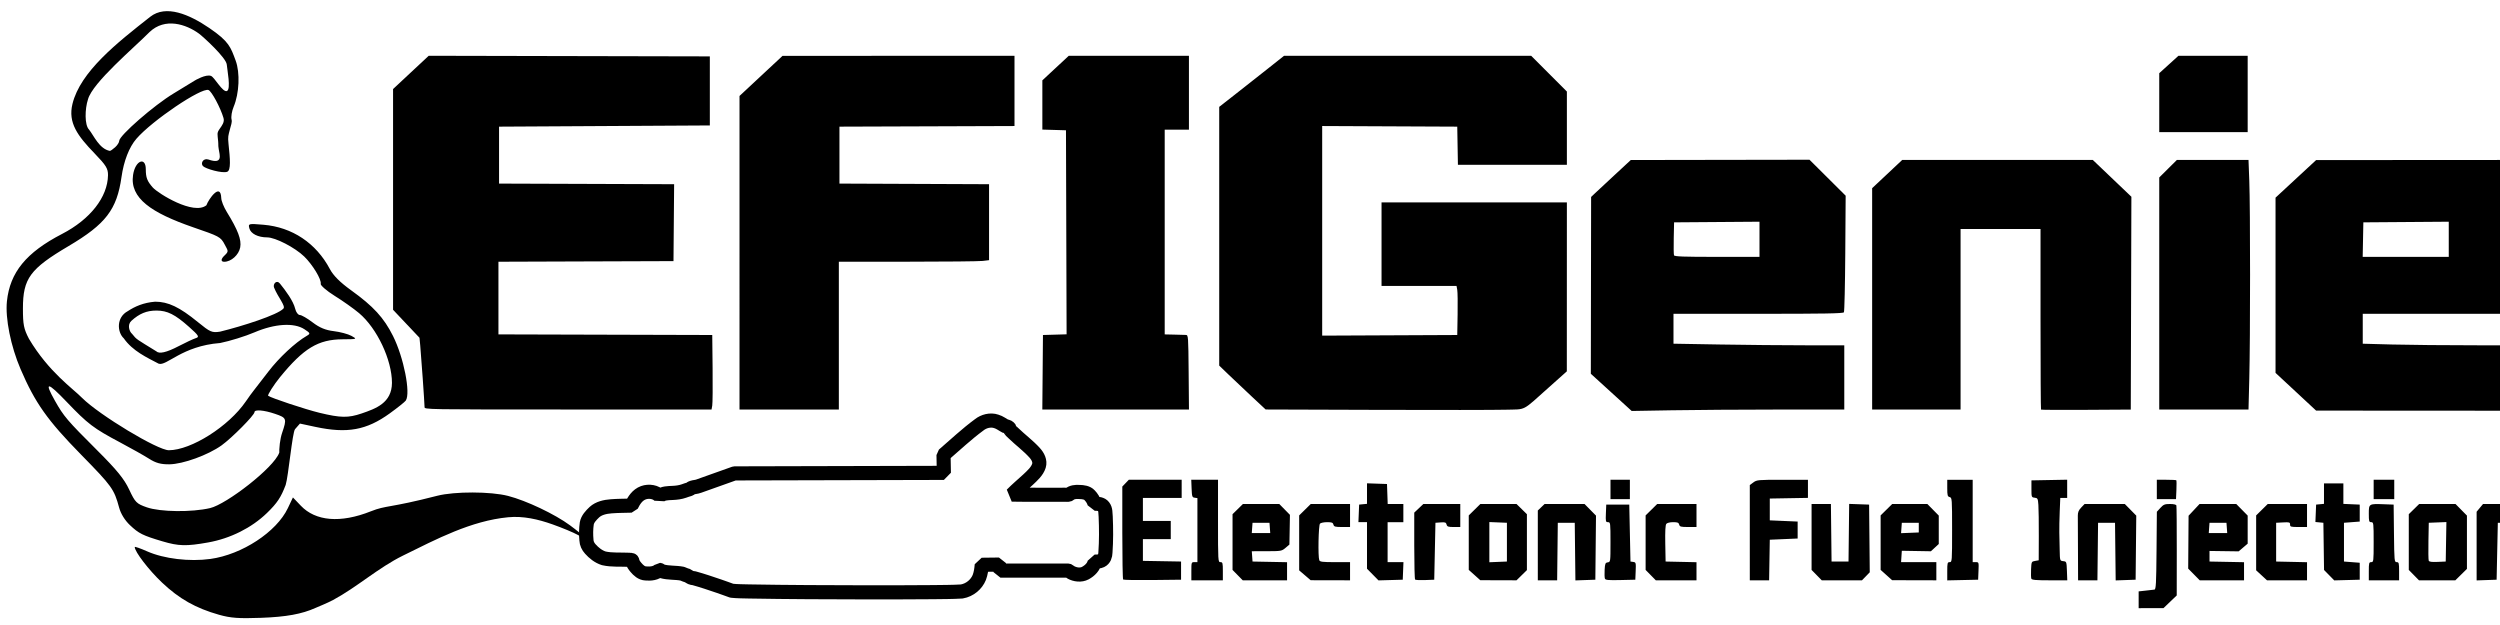
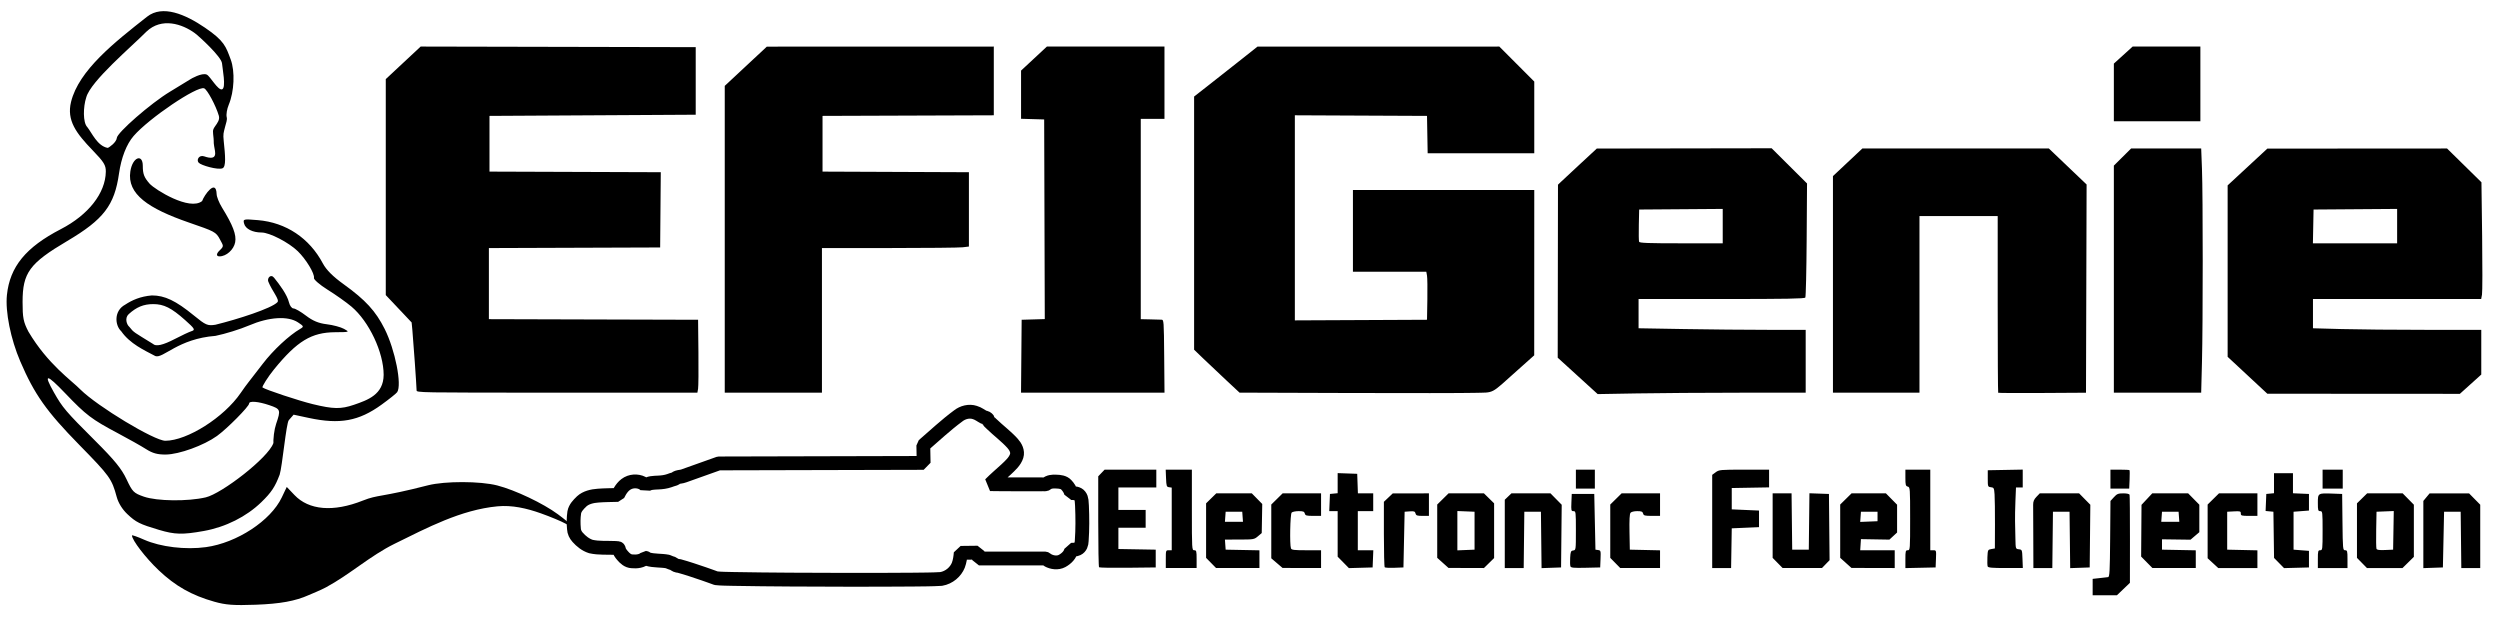
<svg xmlns="http://www.w3.org/2000/svg" version="1.1" id="svg574" width="1320" height="330" viewBox="0 0 1320 330" xml:space="preserve">
  <defs id="defs41" />
  <g id="g580">
-     <g id="g3322" transform="matrix(1.065628,0,0,1.065628,-179.7186,-122.5771)">
+     <g id="g3322" transform="matrix(1.042639,0,0,1.042639,-175.7664,-119.8057)">
      <path style="fill:#000000;stroke-width:1.099" d="m 277.161,419.628 c -11.52,-3.259 -19.721,-7.892 -28.227,-15.945 -6.585,-6.235 -13.525,-15.278 -13.525,-17.623 0,-0.312 2.783,0.663 6.184,2.167 8.291,3.666 20.935,5.18 31.304,3.748 15.671,-2.165 32.784,-13.385 38.374,-25.16 l 2.523,-5.313 3.933,4.122 c 7.234,7.583 19.511,8.794 34.697,2.741 7.728,-3.08 8.824,-1.497 32.918,-7.704 8.614,-2.181 26.417,-2.141 35.045,0.079 9.062,2.332 23.234,9.063 30.708,14.584 7.151,5.283 9.094,7.689 3.813,4.723 -2.039,-1.145 -7.638,-3.478 -12.442,-5.185 -7.26,-2.579 -14.598,-4.248 -21.989,-3.546 -18.407,1.748 -35.532,10.813 -52.12,18.981 -12.279,6.046 -22.614,15.517 -34.66,22.014 -2.813,1.517 -7.532,3.397 -8.74,3.939 -6.778,3.043 -14.504,4.449 -26.919,4.899 -11.114,0.403 -15.096,0.113 -20.876,-1.522 z m -28.018,-36.376 c -9.826,-2.926 -11.705,-3.862 -16.114,-8.033 -2.516,-2.379 -4.521,-5.624 -5.342,-8.64 -2.52,-9.262 -3.467,-10.579 -18.973,-26.398 -16.598,-16.932 -22.692,-25.554 -29.868,-42.261 -4.856,-11.305 -7.647,-25.186 -6.763,-33.637 1.496,-14.312 9.572,-24.171 27.314,-33.345 13.977,-7.227 22.595,-18.236 22.767,-29.081 0.052,-3.285 -0.951,-4.919 -6.615,-10.779 -8.474,-8.768 -13.283,-15.25 -10.992,-24.574 3.93,-15.998 22.046,-30.215 38.524,-43.161 7.794,-6.124 19.321,-1.217 29.304,5.588 9.831,6.701 10.551,9.47 13.027,16.115 2.238,6.007 1.796,16.234 -0.988,22.88 -0.91,2.171 -1.375,5.013 -1.034,6.316 0.351,1.343 -0.323,2.9 -0.792,4.766 -0.824,3.278 -1.113,3.62 -0.724,7.309 0.789,7.488 1.274,13.084 -0.644,13.82 -2.422,0.929 -10.805,-1.489 -12.033,-2.829 -1.278,-1.395 0.136,-4.085 2.736,-3.237 7.376,2.567 5.52,-2.284 5.108,-5.06 -0.385,-2.409 -0.104,-1.696 -0.3,-3.964 -0.321,-3.727 -0.751,-4.034 0.775,-6.212 1.164,-1.661 2.467,-3.325 1.877,-5.339 -1.492,-5.1 -5.869,-13.259 -7.434,-13.86 -3.512,-1.348 -27.941,15.155 -35.703,24.119 -3.609,4.167 -6.274,11.011 -7.411,19.028 -2.283,16.096 -7.798,23.284 -26.224,34.176 -19.11,11.297 -22.595,16.051 -22.609,30.848 -0.008,8.022 0.41,10.145 2.965,15.056 9.829,16.582 21.988,24.811 26.337,29.313 8.627,8.554 37.497,25.966 43.005,25.938 11.094,-0.057 29.66,-11.828 38.107,-24.16 1.449,-2.115 3.246,-4.587 3.994,-5.494 0.748,-0.906 3.989,-5.096 7.204,-9.311 5.245,-6.876 13.354,-14.434 18.996,-17.703 1.925,-1.115 1.849,-1.332 -1.153,-3.296 -5.124,-3.353 -14.663,-2.756 -24.726,1.547 -4.532,1.938 -12.196,4.319 -17.03,5.292 -18.997,1.459 -26.548,11.643 -30.462,10.233 -5.73,-3.024 -12.86,-6.235 -17.276,-12.564 -3.278,-3.047 -3.766,-10.383 1.983,-13.46 3.517,-2.312 7.735,-4.22 13.563,-4.687 6.48,0 12.08,2.672 21.172,10.099 6.105,4.987 6.968,5.36 10.979,4.748 11.181,-2.742 28.501,-8.292 31.405,-11.425 1.24,-1.256 -2.719,-5.639 -4.634,-10.426 -0.678,-1.694 1.219,-4.076 2.929,-1.959 2.777,3.439 6.609,8.559 7.564,12.533 0.399,1.662 1.421,3.022 2.269,3.022 0.849,0 3.704,1.65 6.345,3.666 3.439,2.625 6.415,3.857 10.481,4.338 3.123,0.37 7.057,1.42 8.741,2.333 2.99,1.621 2.884,1.662 -4.422,1.705 -12.056,0.071 -19.272,4.446 -30.971,18.778 -2.987,3.66 -6.3,8.863 -5.856,9.2 1.463,1.109 18.436,6.742 25.428,8.438 10.464,2.539 14.231,2.599 20.885,0.332 6.97,-2.4 14.946,-5.162 15.029,-15.147 0,-11.393 -7.383,-27.048 -16.303,-34.569 -2.621,-2.21 -8.06,-6.061 -12.086,-8.557 -4.026,-2.496 -7.068,-5.224 -6.912,-5.915 0.488,-2.165 -4.064,-9.584 -8.161,-13.563 -4.606,-4.473 -14.326,-9.495 -18.379,-9.495 -4.517,0 -8.124,-1.827 -8.814,-4.465 -0.624,-2.385 -0.477,-2.422 6.972,-1.798 14.237,1.194 26.091,9.097 32.903,21.938 1.728,3.258 5.09,6.618 10.543,10.54 11.045,7.944 16.214,13.581 20.75,22.63 5.308,10.589 8.822,28.335 6.338,32.005 -0.444,0.656 -4.02,3.516 -7.947,6.356 -11.512,8.325 -21.087,10.067 -36.81,6.695 l -7.691,-1.649 -2.429,2.778 c -1.336,1.528 -3.277,23.337 -4.66,27.712 -2.404,5.388 -2.524,-4.255 -3.135,-14.915 -0.192,-3.35 0.4,-8.054 1.372,-10.908 2.429,-7.128 2.287,-7.519 -3.43,-9.467 -5.572,-1.898 -10.242,-2.286 -10.242,-0.851 0,1.481 -11.182,12.77 -16.274,16.43 -6.685,4.805 -19.158,9.335 -25.904,9.408 -4.209,0.046 -6.717,-0.64 -10.011,-2.739 -2.417,-1.54 -8.845,-5.162 -14.283,-8.049 -13.296,-7.057 -16.077,-9.167 -26.64,-20.211 -9.568,-10.004 -11.207,-10.143 -5.759,-0.49 4.376,7.753 6.01,9.671 20.9,24.523 9.794,9.769 13.404,14.198 15.889,19.496 2.985,6.365 3.611,6.994 8.752,8.79 6.633,2.317 22.271,2.5 31.357,0.367 8.071,-1.895 31.547,-19.92 34.225,-27.404 1.382,-5.446 4.434,8.95 3.128,16.113 -2.235,5.868 -4.042,8.747 -9.238,13.768 -7.541,7.279 -17.998,12.573 -29.138,14.56 -10.772,1.922 -14.585,1.828 -22.6,-0.559 z m 8.044,-96.722 c 3.432,-1.789 7.229,-3.563 8.437,-3.942 1.947,-0.611 1.572,-1.247 -3.296,-5.581 -6.944,-6.183 -10.767,-8.1 -16.155,-8.1 -4.905,0 -8.51,1.528 -12.419,5.085 -2.13,1.937 -1.049,5.3 0.331,6.445 2.342,2.965 2.13,2.528 11.945,8.613 1.47,1.47 5.054,0.661 11.157,-2.52 z m -31.478,-98.55 c 1.105,-1 2.009,-2.418 2.009,-3.15 0,-2.621 17.256,-17.665 26.94,-23.486 5.427,-3.262 10.057,-6.089 10.29,-6.282 0.232,-0.193 5.848,-3.47 8.323,-2.386 1.71,0.749 5.735,8.243 7.793,7.459 2.129,-0.811 0.131,-10.714 -0.051,-13.111 -0.257,-3.395 -11.818,-13.906 -13.772,-15.334 -6.384,-4.668 -16.819,-8.111 -24.511,-0.762 -7.497,7.597 -28.222,25.028 -30.475,33.296 -1.573,4.766 -1.746,12.765 0.524,15.035 2.353,2.961 5.083,9.566 10.311,10.539 0.335,0 1.514,-0.818 2.619,-1.818 z m 54.235,53.595 c 2.258,-2.104 1.624,-2.324 0.065,-5.34 -2.036,-3.936 -2.864,-4.167 -15.713,-8.613 -20.561,-7.116 -31.456,-14.388 -29.712,-25.919 1.105,-7.308 6.282,-9.07 6.302,-2.878 0.014,4.23 0.651,5.903 3.476,9.121 2.757,3.019 20.219,13.877 26.56,8.79 1.085,-3.066 7.061,-11.462 7.356,-3.589 0.01,1.36 1.238,4.45 2.729,6.867 5.545,8.991 7.372,13.811 6.664,17.585 -0.701,3.736 -4.48,7.136 -7.931,7.136 -1.625,0 -1.862,-1.234 0.204,-3.16 z" id="path1154" clip-path="url(#clipPath3290)" />
      <path id="path3318" style="fill:none;stroke:#000000;stroke-width:7;stroke-linecap:butt;stroke-linejoin:bevel;stroke-dasharray:none;stroke-opacity:1" d="m 598.208,408.525 c -19.481,-0.046 -38.964,-0.087 -58.442,-0.441 -2.851,-0.092 -5.723,-0.044 -8.555,-0.361 -2.072,-0.713 -4.112,-1.528 -6.203,-2.215 -4.145,-1.401 -8.286,-2.831 -12.529,-3.994 -1.058,-0.051 -2.12,-0.44 -2.751,-1.177 -1.083,-0.207 -2.072,-0.669 -3.058,-1.067 -3.319,-0.642 -6.831,-0.268 -10.079,-1.214 -0.48,-0.074 -0.858,-0.665 -1.169,-0.695 -1.621,1.742 -4.406,2.029 -6.809,1.799 -2.13,-0.1 -3.649,-1.567 -4.833,-2.961 -0.845,-0.979 -1.622,-2.06 -1.823,-3.288 -0.135,-0.632 -1.013,-0.403 -1.533,-0.515 -4.2,-0.207 -8.494,0.198 -12.609,-0.726 -2.727,-0.866 -4.929,-2.682 -6.688,-4.649 -1.121,-1.235 -1.831,-2.739 -1.9,-4.32 -0.253,-2.765 -0.242,-5.563 0.161,-8.316 0.392,-2.206 2.101,-4.002 3.779,-5.596 2.151,-1.964 5.305,-2.678 8.312,-2.893 3.332,-0.266 6.682,-0.245 10.024,-0.35 1.24,-2.531 2.888,-5.255 5.954,-6.379 2.71,-0.977 6.207,-0.444 8.048,1.639 1.628,-1.478 4.176,-1.419 6.351,-1.538 1.937,-0.078 3.895,-0.325 5.703,-0.96 0.732,-0.279 1.757,-0.629 2.637,-0.861 0.553,-0.089 0.768,-0.682 1.351,-0.79 1.066,-0.36 2.255,-0.335 3.311,-0.754 5.906,-2.105 11.806,-4.224 17.719,-6.315 34.58,-0.089 69.159,-0.175 103.739,-0.262 -0.055,-2.963 -0.108,-5.926 -0.163,-8.889 5.848,-5.033 11.428,-10.323 17.718,-14.948 2.21,-1.746 5.494,-2.657 8.364,-1.688 1.788,0.504 3.157,1.668 4.749,2.478 0.798,-0.022 1.514,0.432 1.919,0.996 0.138,1.013 1.173,1.62 1.86,2.368 3.426,3.324 7.378,6.227 10.553,9.746 1.612,1.783 2.821,4.121 2.108,6.419 -0.858,2.759 -3.259,4.85 -5.415,6.896 -2.677,2.454 -5.483,4.806 -8.008,7.383 8.781,0.162 17.566,0.056 26.349,0.087 0.657,-0.067 1.443,0.138 2.014,-0.108 1.303,-1.204 3.298,-1.419 5.097,-1.274 1.827,0.042 3.877,0.287 5.086,1.626 1.155,1.208 2.057,2.637 2.421,4.186 1.588,-0.043 3.469,0.109 4.429,1.377 1.156,1.46 0.921,3.32 1.103,5 0.263,5.953 0.292,11.923 -0.134,17.871 -0.046,1.489 -0.502,3.219 -2.125,3.987 -0.976,0.471 -2.128,0.465 -3.213,0.472 -0.305,2.413 -2.316,4.436 -4.611,5.681 -2.184,1.177 -5.052,0.794 -7.139,-0.359 -0.49,-0.232 -0.861,-0.69 -1.327,-0.892 -11.207,0 -22.413,0 -33.62,0 -0.228,-0.991 -0.456,-1.981 -0.682,-2.972 -2.851,0.034 -5.701,0.067 -8.552,0.101 -0.168,2.113 -0.459,4.251 -1.22,6.27 -1.349,3.359 -4.623,6.269 -8.706,6.956 -4.792,0.299 -9.603,0.256 -14.404,0.331 -10.853,0.098 -21.707,0.101 -32.56,0.096 z" />
      <g aria-label="EFIGenie" transform="scale(0.8877044,1.126501)" id="text13163" style="font-weight:bold;font-size:224.187px;font-family:'DejaVu Serif';-inkscape-font-specification:'DejaVu Serif Bold';stroke:#000000;stroke-width:0;stroke-linejoin:round" />
    </g>
-     <path style="fill:#000000;stroke-width:0.64" d="m 1129.207,316.683 v -4.431 l 3.678,-0.405 c 2.023,-0.223 4.11,-0.463 4.637,-0.534 0.826,-0.111 0.983,-2.975 1.128,-20.615 l 0.169,-20.486 1.874,-2.052 c 1.626,-1.781 2.293,-2.052 5.04,-2.052 1.983,0 3.252,0.299 3.397,0.8 0.127,0.44 0.22,11.305 0.207,24.145 l -0.024,23.346 -3.497,3.344 -3.497,3.344 -6.556,0.014 -6.556,0.014 z M 593.016,305.988 c -0.241,-0.241 -0.438,-11.383 -0.438,-24.761 V 256.904 l 1.719,-1.794 1.719,-1.794 h 13.952 13.952 v 4.797 4.797 h -10.234 -10.234 v 6.076 6.076 h 7.355 7.355 v 4.797 4.797 h -7.355 -7.355 v 5.74 5.74 l 10.074,0.176 10.074,0.176 v 4.797 4.797 l -15.073,0.171 c -8.29,0.094 -15.27,-0.026 -15.51,-0.267 z m 36.02,-4.382 c 0,-4.69 0.036,-4.797 1.599,-4.797 h 1.599 v -16.905 -16.905 l -1.439,-0.204 c -1.321,-0.188 -1.455,-0.586 -1.627,-4.842 l -0.188,-4.637 h 7.064 7.064 v 21.747 c 0,21.32 0.025,21.747 1.279,21.747 1.165,0 1.279,0.426 1.279,4.797 v 4.797 h -8.315 -8.315 z m 24.438,2.055 -2.692,-2.743 v -14.713 -14.713 l 2.743,-2.692 2.742,-2.692 h 9.597 9.597 l 2.812,2.865 2.812,2.865 -0.139,7.849 -0.139,7.849 -2.059,1.742 c -1.995,1.687 -2.305,1.742 -9.931,1.759 l -7.872,0.017 0.197,2.718 0.197,2.718 9.114,0.177 9.114,0.177 v 4.779 4.779 h -11.7 -11.7 z m 17.013,-24.92 -0.197,-2.718 h -4.477 -4.477 l -0.197,2.718 -0.197,2.718 h 4.871 4.871 z m 18.512,25.016 -3.038,-2.603 v -14.509 -14.509 l 3.06,-3.014 3.06,-3.014 h 10.372 10.372 v 6.076 6.076 h -4.217 c -3.679,0 -4.26,-0.163 -4.552,-1.279 -0.274,-1.05 -0.872,-1.279 -3.33,-1.279 -1.648,0 -3.341,0.345 -3.763,0.768 -0.808,0.808 -1.133,17.363 -0.379,19.328 0.325,0.847 1.677,1.012 8.315,1.012 h 7.927 v 4.797 4.797 l -10.394,-0.022 -10.394,-0.022 -3.038,-2.603 z m 35.814,-0.392 -3.034,-3.081 V 287.993 275.702 h -2.267 -2.267 l 0.188,-4.637 0.188,-4.637 2.079,-0.2 2.079,-0.2 v -5.422 -5.422 l 5.277,0.186 5.277,0.186 0.186,5.277 0.186,5.277 h 4.132 4.132 v 4.797 4.797 h -4.157 -4.157 v 10.553 10.553 h 4.185 4.185 l -0.188,4.637 -0.188,4.637 -6.4,0.181 -6.4,0.181 z m 22.361,2.638 c -0.248,-0.248 -0.451,-8.3 -0.451,-17.893 v -17.442 l 2.399,-2.273 2.399,-2.273 9.754,-0.005 9.754,-0.005 v 6.076 6.076 h -3.443 c -2.939,0 -3.494,-0.193 -3.788,-1.318 -0.292,-1.118 -0.766,-1.288 -3.113,-1.119 l -2.768,0.2 -0.32,15.031 -0.32,15.031 -4.826,0.184 c -2.654,0.101 -5.029,-0.018 -5.277,-0.267 z m 31.369,-2.38 -3.038,-2.724 v -14.381 -14.381 l 3.06,-3.014 3.06,-3.014 h 9.548 9.548 l 2.743,2.692 2.743,2.692 v 14.764 14.764 l -2.743,2.692 -2.743,2.692 -9.57,-0.029 -9.57,-0.029 z m 17.109,-17.366 v -10.234 l -4.637,-0.188 -4.637,-0.188 v 10.61 10.61 l 4.637,-0.188 4.637,-0.188 z m 16.31,1.719 v -18.429 l 1.794,-1.719 1.794,-1.719 h 10.543 10.543 l 3.025,3.071 3.025,3.071 -0.171,16.917 -0.171,16.917 -5.265,0.186 -5.265,0.186 -0.172,-15.216 -0.172,-15.216 h -4.477 -4.477 l -0.171,15.191 -0.171,15.191 h -5.105 -5.105 z m 35.432,17.528 c -0.198,-0.517 -0.265,-2.613 -0.147,-4.657 0.189,-3.291 0.378,-3.74 1.652,-3.921 1.426,-0.202 1.439,-0.302 1.439,-10.713 0,-10.158 -0.043,-10.509 -1.307,-10.509 -1.214,0 -1.294,-0.332 -1.119,-4.637 l 0.188,-4.637 h 6.076 6.076 l 0.32,15.031 0.32,15.031 1.466,0.208 c 1.394,0.198 1.457,0.435 1.279,4.797 l -0.187,4.589 -7.848,0.18 c -6.431,0.147 -7.913,0.011 -8.208,-0.761 z m 24.184,-1.842 -2.692,-2.743 v -14.391 -14.391 l 3.06,-3.014 3.06,-3.014 h 10.372 10.372 v 6.076 6.076 h -4.403 c -3.865,0 -4.443,-0.156 -4.737,-1.279 -0.272,-1.039 -0.872,-1.279 -3.194,-1.279 -1.657,0 -3.169,0.373 -3.595,0.886 -0.5,0.603 -0.679,3.927 -0.558,10.394 l 0.177,9.507 8.155,0.179 8.155,0.179 v 4.778 4.778 h -10.74 -10.74 z m 52.314,-22.402 v -25.144 l 1.893,-1.399 c 1.806,-1.335 2.511,-1.399 15.351,-1.399 h 13.458 v 4.781 4.781 l -10.074,0.176 -10.074,0.176 v 5.756 5.756 l 7.355,0.32 7.355,0.32 v 4.477 4.477 l -7.355,0.32 -7.355,0.32 -0.175,10.713 -0.175,10.713 h -5.101 -5.101 z m 35.311,22.402 -2.692,-2.743 v -17.405 -17.405 h 5.105 5.105 l 0.171,15.191 0.171,15.191 h 4.477 4.477 l 0.172,-15.216 0.172,-15.216 5.265,0.186 5.265,0.186 0.17,17.868 0.17,17.868 -2.055,2.12 -2.055,2.12 h -10.615 -10.615 z m 36.804,-0.039 -3.038,-2.724 V 286.517 272.137 l 3.06,-3.014 3.06,-3.014 h 9.276 9.276 l 3.014,3.06 3.014,3.06 v 7.502 7.502 l -2.079,1.92 -2.079,1.92 -7.675,-0.133 -7.675,-0.133 -0.195,3.001 -0.195,3.001 h 9.309 9.309 v 4.797 4.797 l -11.673,-0.029 -11.673,-0.029 -3.038,-2.724 z m 17.109,-25.041 v -2.558 h -4.477 -4.477 l -0.198,2.747 -0.198,2.747 4.675,-0.189 4.675,-0.189 z m 15.031,23.045 c 0,-4.39 0.113,-4.816 1.279,-4.816 1.247,0 1.279,-0.426 1.279,-17.009 0,-16.472 -0.04,-17.02 -1.279,-17.344 -1.123,-0.294 -1.279,-0.872 -1.279,-4.737 v -4.403 h 6.716 6.716 v 21.747 21.747 h 1.627 c 1.611,0 1.625,0.047 1.439,4.637 l -0.188,4.637 -8.155,0.179 -8.155,0.179 z m 44.4,3.911 c -0.183,-0.477 -0.246,-2.706 -0.14,-4.953 0.188,-3.985 0.24,-4.094 2.112,-4.417 l 1.919,-0.331 0.048,-12.785 c 0.026,-7.032 -0.071,-14.423 -0.217,-16.426 -0.246,-3.388 -0.383,-3.654 -1.967,-3.838 -1.662,-0.192 -1.702,-0.302 -1.702,-4.674 v -4.477 l 9.434,-0.177 9.434,-0.177 v 4.814 4.814 h -1.821 -1.821 l -0.294,7.196 c -0.162,3.958 -0.256,8.922 -0.21,11.033 0.046,2.111 0.135,6.337 0.197,9.392 0.112,5.552 0.113,5.554 1.871,5.756 1.731,0.199 1.762,0.28 1.946,5.159 l 0.187,4.957 h -9.321 c -7.253,0 -9.395,-0.192 -9.654,-0.867 z m 24.621,-14.963 c -0.032,-8.707 -0.066,-16.929 -0.078,-18.272 -0.016,-1.823 0.434,-2.917 1.776,-4.317 l 1.797,-1.876 h 10.618 10.618 l 3.025,3.071 3.025,3.071 -0.171,16.917 -0.171,16.917 -5.265,0.186 -5.265,0.186 -0.172,-15.216 -0.172,-15.216 h -4.477 -4.477 l -0.172,15.191 -0.171,15.191 h -5.105 -5.105 l -0.057,-15.83 z m 61.244,12.739 -3.045,-3.092 0.1,-13.959 0.1,-13.959 2.897,-3.097 2.897,-3.097 h 9.691 9.691 l 3.014,3.06 3.014,3.06 v 7.412 7.412 l -2.378,2.031 -2.378,2.031 -7.696,-0.106 -7.696,-0.106 v 2.793 2.793 l 9.114,0.177 9.114,0.177 v 4.779 4.779 h -11.697 -11.697 z m 17.361,-24.571 -0.197,-2.718 h -4.477 -4.477 l -0.197,2.718 -0.197,2.718 h 4.871 4.871 z m 18.338,25.023 -2.864,-2.64 v -14.494 -14.494 l 3.06,-3.014 3.06,-3.014 h 10.372 10.372 v 6.076 6.076 h -4.477 c -4.087,0 -4.477,-0.114 -4.477,-1.311 0,-1.192 -0.334,-1.294 -3.678,-1.119 l -3.678,0.192 v 10.234 10.234 l 8.155,0.179 8.155,0.179 v 4.778 4.778 h -10.568 -10.568 z m 35.68,-0.068 -2.697,-2.748 -0.174,-12.463 -0.174,-12.463 -2.106,-0.202 -2.106,-0.202 0.187,-4.595 0.187,-4.595 2.079,-0.2 2.079,-0.2 v -5.396 -5.396 h 5.117 5.117 v 5.407 5.407 l 4.317,0.189 4.317,0.189 v 4.477 4.477 l -4.157,0.32 -4.157,0.32 v 10.234 10.234 l 4.157,0.32 4.157,0.32 v 4.477 4.477 l -6.723,0.18 -6.723,0.18 z m 20.94,-2.089 c 0,-4.371 0.114,-4.797 1.279,-4.797 1.228,0 1.279,-0.426 1.279,-10.553 0,-10.127 -0.052,-10.553 -1.279,-10.553 -1.157,0 -1.279,-0.426 -1.279,-4.465 0,-5.286 0.015,-5.295 7.997,-4.999 l 5.114,0.19 0.172,15.191 c 0.165,14.66 0.216,15.191 1.439,15.191 1.151,0 1.268,0.441 1.268,4.797 v 4.797 h -7.995 -7.995 z m 23.799,2.054 -2.692,-2.743 v -14.713 -14.713 l 2.743,-2.692 2.743,-2.692 h 9.594 9.594 l 3.014,3.06 3.014,3.06 v 14.073 14.073 l -3.06,3.014 -3.06,3.014 h -9.599 -9.599 z m 16.992,-17.593 0.176,-10.422 -4.653,0.188 -4.653,0.188 -0.178,9.566 c -0.098,5.261 -0.029,9.952 0.151,10.423 0.24,0.627 1.491,0.806 4.655,0.668 l 4.326,-0.189 z m 16.134,2.256 v -18.131 l 1.692,-2.042 1.692,-2.042 h 10.645 10.645 l 3.014,3.06 3.014,3.06 v 17.087 17.087 h -5.105 -5.105 l -0.171,-15.191 -0.172,-15.191 h -4.477 -4.477 l -0.32,15.031 -0.32,15.031 -5.277,0.186 -5.277,0.186 z M 850.339,258.433 v -5.117 h 5.117 5.117 v 5.117 5.117 h -5.117 -5.117 z m 288.462,0 v -5.117 h 5.01 c 2.756,0 5.13,0.119 5.277,0.264 0.147,0.145 0.172,2.448 0.057,5.117 l -0.21,4.853 h -5.066 -5.066 v -5.117 z m 114.489,0 v -5.117 h 5.437 5.437 v 5.117 5.117 h -5.437 -5.437 z m -526.446,-42.028 -58.575,-0.193 -7.304,-6.811 c -4.017,-3.746 -9.535,-8.961 -12.261,-11.588 l -4.957,-4.777 V 124.73 56.424 l 8.155,-6.378 c 4.485,-3.508 12.184,-9.572 17.109,-13.476 l 8.954,-7.099 65.248,-0.008 65.248,-0.008 9.426,9.442 9.426,9.442 V 67.678 87.019 h -28.766 -28.766 l -0.176,-10.074 -0.176,-10.074 -35.658,-0.165 -35.658,-0.165 v 55.337 55.337 l 35.658,-0.165 35.658,-0.165 0.188,-10.873 c 0.104,-5.98 0.018,-11.809 -0.189,-12.952 l -0.377,-2.079 h -19.799 -19.799 v -22.066 -22.066 h 48.93 48.93 l -0.015,44.612 -0.015,44.612 -9.318,8.315 c -14.694,13.112 -11.842,11.628 -22.953,11.942 -5.277,0.149 -35.953,0.184 -68.169,0.077 z m 123.902,-9.232 -10.786,-9.822 0.074,-46.68 0.073,-46.68 1.758,-1.675 c 0.967,-0.921 5.68,-5.308 10.473,-9.749 l 8.716,-8.074 47.18,-0.078 47.18,-0.078 9.547,9.496 9.547,9.496 -0.203,30.381 c -0.112,16.71 -0.436,30.741 -0.721,31.181 -0.406,0.627 -10.167,0.799 -45.252,0.799 H 883.599 v 7.891 7.891 l 24.465,0.423 c 13.456,0.233 33.747,0.423 45.092,0.424 l 20.627,9.1e-4 v 16.95 16.95 l -35.018,0.02 c -19.26,0.011 -44.517,0.186 -56.125,0.388 l -21.107,0.368 -10.786,-9.822 z m 78.264,-80.827 v -9.282 l -22.546,0.168 -22.546,0.168 -0.18,8.281 c -0.099,4.555 -0.036,8.656 0.14,9.114 0.254,0.663 4.906,0.833 22.726,0.833 h 22.406 z m 148.655,89.926 c -0.146,-0.147 -0.267,-21.661 -0.267,-47.811 V 120.918 h -21.107 -21.107 v 47.651 47.651 h -23.346 -23.346 V 157.79 99.361 l 7.934,-7.45 7.934,-7.45 h 50.325 50.325 l 10.182,9.71 10.182,9.71 -0.163,56.186 -0.163,56.186 -23.559,0.144 c -12.957,0.079 -23.679,0.024 -23.825,-0.123 z m 134.53,-9.435 -10.713,-9.959 V 150.622 104.365 l 10.713,-9.921 10.713,-9.921 48.491,-0.031 48.49,-0.031 9.282,9.114 9.282,9.114 0.37,29.117 c 0.204,16.014 0.169,30.19 -0.077,31.501 l -0.447,2.384 h -45.383 -45.383 v 7.893 7.893 l 15.454,0.422 c 8.5,0.232 28.935,0.422 45.412,0.422 h 29.958 v 12.067 12.067 l -5.777,5.203 -5.777,5.203 -51.948,-0.031 -51.948,-0.031 -10.713,-9.959 z m 80.75,-80.491 v -9.282 l -22.546,0.168 -22.546,0.168 -0.177,9.114 -0.177,9.114 h 22.724 22.724 z M 224.166,214.928 c 0,-1.837 -1.812,-27.648 -2.283,-32.522 l -0.393,-4.072 -6.977,-7.384 -6.977,-7.384 V 105.287 47.009 l 9.415,-8.78 9.415,-8.78 74.213,0.163 74.213,0.163 v 18.229 18.229 l -55.646,0.32 -55.646,0.32 v 15.031 15.031 l 46.22,0.164 46.22,0.164 -0.169,20.303 -0.169,20.303 -46.212,0.164 -46.212,0.164 v 19.18 19.18 l 56.445,0.163 56.445,0.163 0.186,17.589 c 0.102,9.674 0.017,18.525 -0.189,19.668 l -0.374,2.079 h -75.764 c -75.58,0 -75.764,-0.003 -75.764,-1.292 z M 390.463,133.444 V 50.669 l 11.353,-10.587 11.353,-10.587 61.242,-0.02 61.242,-0.02 v 18.544 18.544 l -46.212,0.164 -46.212,0.164 v 15.031 15.031 l 39.496,0.165 39.496,0.165 v 20.054 20.054 l -3.358,0.403 c -1.847,0.222 -19.692,0.406 -39.656,0.409 l -36.298,0.005 v 39.016 39.016 h -26.224 -26.224 z m 160.052,63.107 0.169,-19.668 6.24,-0.183 6.24,-0.183 -0.164,-53.864 -0.164,-53.864 -6.236,-0.183 -6.236,-0.183 V 55.423 42.422 l 6.972,-6.484 6.972,-6.484 h 31.724 31.724 v 19.508 19.508 h -6.396 -6.396 v 54.047 54.047 l 4.957,0.109 c 2.726,0.06 5.533,0.137 6.236,0.172 1.246,0.061 1.284,0.569 1.448,19.718 l 0.169,19.656 H 589.061 550.346 Z M 1140.081,154.961 V 93.703 l 4.652,-4.621 4.652,-4.621 h 18.913 18.913 l 0.418,11.033 c 0.544,14.33 0.544,83.188 10e-5,104.312 l -0.422,16.414 h -23.563 -23.563 z m 0,-100.76 V 38.653 l 5.069,-4.599 5.069,-4.599 h 18.277 18.277 v 20.148 20.148 h -23.346 -23.346 z" id="path361" />
+     <path style="fill:#000000;stroke-width:0.626" d="m 1104.922,309.978 v -4.336 l 3.598,-0.396 c 1.979,-0.218 4.021,-0.453 4.537,-0.523 0.808,-0.109 0.962,-2.911 1.104,-20.17 l 0.165,-20.044 1.833,-2.008 c 1.591,-1.742 2.243,-2.008 4.931,-2.008 1.94,0 3.182,0.292 3.323,0.782 0.124,0.43 0.216,11.061 0.203,23.624 l -0.024,22.842 -3.421,3.272 -3.421,3.272 -6.415,0.013 -6.415,0.013 z M 580.298,299.514 c -0.236,-0.236 -0.428,-11.138 -0.428,-24.227 v -23.799 l 1.682,-1.755 1.682,-1.755 h 13.651 13.651 v 4.694 4.694 h -10.013 -10.013 v 5.945 5.945 h 7.197 7.197 v 4.694 4.694 h -7.197 -7.197 v 5.616 5.616 l 9.856,0.172 9.856,0.172 v 4.694 4.694 l -14.748,0.167 c -8.111,0.092 -14.94,-0.025 -15.176,-0.261 z m 35.243,-4.287 c 0,-4.589 0.035,-4.694 1.565,-4.694 h 1.565 v -16.54 -16.54 l -1.408,-0.2 c -1.292,-0.184 -1.423,-0.574 -1.592,-4.737 l -0.184,-4.537 h 6.911 6.911 v 21.277 c 0,20.86 0.024,21.277 1.252,21.277 1.14,0 1.252,0.417 1.252,4.694 v 4.694 h -8.136 -8.136 z m 23.911,2.01 -2.634,-2.683 v -14.396 -14.396 l 2.683,-2.634 2.683,-2.634 h 9.39 9.39 l 2.751,2.803 2.751,2.803 -0.136,7.679 -0.136,7.679 -2.015,1.704 c -1.952,1.651 -2.255,1.705 -9.717,1.721 l -7.702,0.017 0.192,2.66 0.192,2.66 8.918,0.174 8.918,0.174 v 4.676 4.676 h -11.447 -11.447 z m 16.646,-24.383 -0.192,-2.66 h -4.381 -4.381 l -0.192,2.66 -0.192,2.66 h 4.766 4.766 z m 18.112,24.476 -2.973,-2.546 V 280.588 266.393 l 2.994,-2.949 2.994,-2.949 h 10.148 10.148 v 5.945 5.945 h -4.126 c -3.6,0 -4.168,-0.16 -4.454,-1.252 -0.268,-1.027 -0.854,-1.252 -3.258,-1.252 -1.612,0 -3.269,0.338 -3.682,0.751 -0.791,0.791 -1.109,16.989 -0.371,18.911 0.318,0.829 1.641,0.99 8.136,0.99 h 7.756 v 4.694 4.694 l -10.169,-0.022 -10.169,-0.022 -2.973,-2.546 z m 35.042,-0.384 -2.969,-3.014 v -12.025 -12.025 h -2.218 -2.218 l 0.184,-4.537 0.184,-4.537 2.034,-0.196 2.034,-0.196 v -5.305 -5.305 l 5.163,0.182 5.163,0.182 0.182,5.163 0.182,5.163 h 4.042 4.042 v 4.694 4.694 h -4.068 -4.068 v 10.326 10.326 h 4.095 4.095 l -0.184,4.537 -0.184,4.537 -6.262,0.177 -6.262,0.177 z m 21.879,2.581 c -0.243,-0.243 -0.441,-8.121 -0.441,-17.507 v -17.066 l 2.347,-2.224 2.347,-2.224 9.544,-0.005 9.544,-0.005 v 5.945 5.945 h -3.369 c -2.876,0 -3.418,-0.189 -3.706,-1.29 -0.286,-1.094 -0.749,-1.26 -3.046,-1.095 l -2.708,0.195 -0.313,14.706 -0.313,14.706 -4.722,0.18 c -2.597,0.099 -4.92,-0.018 -5.163,-0.261 z m 30.693,-2.328 -2.973,-2.666 v -14.07 -14.07 l 2.994,-2.949 2.994,-2.949 h 9.342 9.342 l 2.683,2.634 2.683,2.634 v 14.446 14.446 l -2.683,2.634 -2.683,2.634 -9.363,-0.028 -9.363,-0.028 z m 16.74,-16.991 v -10.013 l -4.537,-0.184 -4.537,-0.184 v 10.381 10.381 l 4.537,-0.184 4.537,-0.184 z m 15.958,1.682 v -18.031 l 1.755,-1.682 1.755,-1.682 h 10.315 10.315 l 2.96,3.005 2.96,3.005 -0.167,16.552 -0.167,16.552 -5.152,0.182 -5.152,0.182 -0.168,-14.888 -0.168,-14.888 h -4.381 -4.381 l -0.168,14.863 -0.168,14.863 h -4.995 -4.995 z m 34.668,17.15 c -0.194,-0.506 -0.259,-2.556 -0.144,-4.556 0.185,-3.22 0.37,-3.659 1.617,-3.836 1.395,-0.198 1.408,-0.296 1.408,-10.482 0,-9.939 -0.043,-10.282 -1.279,-10.282 -1.187,0 -1.266,-0.325 -1.095,-4.537 l 0.184,-4.537 h 5.945 5.945 l 0.313,14.706 0.313,14.706 1.435,0.203 c 1.363,0.193 1.425,0.426 1.252,4.694 l -0.183,4.49 -7.678,0.176 c -6.293,0.144 -7.742,0.01 -8.031,-0.744 z m 23.663,-1.802 -2.634,-2.683 v -14.081 -14.081 l 2.994,-2.949 2.994,-2.949 h 10.148 10.148 v 5.945 5.945 h -4.308 c -3.781,0 -4.348,-0.153 -4.635,-1.252 -0.266,-1.016 -0.854,-1.252 -3.125,-1.252 -1.621,0 -3.101,0.365 -3.518,0.867 -0.489,0.59 -0.664,3.842 -0.546,10.169 l 0.174,9.302 7.979,0.175 7.979,0.175 v 4.675 4.675 h -10.508 -10.508 z m 51.186,-21.918 v -24.602 l 1.852,-1.369 c 1.767,-1.306 2.456,-1.369 15.019,-1.369 h 13.167 v 4.678 4.678 l -9.856,0.172 -9.856,0.172 v 5.632 5.632 l 7.197,0.313 7.197,0.313 v 4.381 4.381 l -7.197,0.313 -7.197,0.313 -0.172,10.482 -0.172,10.482 h -4.991 -4.991 z m 34.55,21.918 -2.634,-2.683 v -17.03 -17.03 h 4.995 4.995 l 0.168,14.863 0.168,14.863 h 4.381 4.381 l 0.168,-14.888 0.168,-14.888 5.152,0.182 5.152,0.182 0.167,17.482 0.167,17.482 -2.01,2.074 -2.01,2.074 h -10.386 -10.386 z m 36.01,-0.038 -2.973,-2.666 V 280.463 266.393 l 2.994,-2.949 2.994,-2.949 h 9.076 9.076 l 2.949,2.994 2.949,2.994 v 7.341 7.341 l -2.034,1.879 -2.034,1.879 -7.51,-0.13 -7.51,-0.13 -0.191,2.937 -0.191,2.937 h 9.109 9.108 v 4.694 4.694 l -11.421,-0.028 -11.421,-0.028 -2.973,-2.665 z m 16.74,-24.501 v -2.503 h -4.381 -4.381 l -0.194,2.688 -0.194,2.688 4.574,-0.185 4.574,-0.185 z m 14.707,22.548 c 0,-4.295 0.111,-4.712 1.252,-4.712 1.22,0 1.252,-0.417 1.252,-16.642 0,-16.116 -0.039,-16.653 -1.252,-16.97 -1.099,-0.287 -1.252,-0.854 -1.252,-4.635 v -4.308 h 6.571 6.571 v 21.277 21.277 h 1.592 c 1.576,0 1.59,0.046 1.408,4.537 l -0.184,4.537 -7.979,0.175 -7.979,0.175 z m 43.442,3.827 c -0.179,-0.466 -0.241,-2.647 -0.137,-4.846 0.184,-3.899 0.235,-4.006 2.066,-4.322 l 1.877,-0.324 0.047,-12.509 c 0.025,-6.88 -0.069,-14.112 -0.212,-16.071 -0.241,-3.315 -0.375,-3.576 -1.924,-3.755 -1.626,-0.188 -1.665,-0.295 -1.665,-4.573 v -4.381 l 9.23,-0.173 9.231,-0.173 v 4.71 4.71 h -1.782 -1.782 l -0.288,7.04 c -0.158,3.872 -0.251,8.73 -0.205,10.795 0.045,2.065 0.132,6.2 0.193,9.189 0.11,5.432 0.11,5.434 1.831,5.632 1.694,0.195 1.724,0.274 1.904,5.048 l 0.183,4.85 h -9.12 c -7.097,0 -9.193,-0.188 -9.446,-0.848 z m 24.09,-14.641 c -0.031,-8.519 -0.065,-16.564 -0.076,-17.878 -0.016,-1.784 0.425,-2.854 1.737,-4.224 l 1.758,-1.835 h 10.389 10.389 l 2.96,3.005 2.96,3.005 -0.167,16.552 -0.167,16.552 -5.152,0.182 -5.152,0.182 -0.168,-14.888 -0.168,-14.888 h -4.381 -4.381 l -0.168,14.863 -0.168,14.863 h -4.995 -4.995 l -0.056,-15.489 z m 59.923,12.464 -2.979,-3.025 0.098,-13.658 0.098,-13.658 2.834,-3.03 2.834,-3.03 h 9.482 9.482 l 2.949,2.994 2.949,2.994 v 7.252 7.252 l -2.327,1.987 -2.327,1.987 -7.53,-0.104 -7.53,-0.104 v 2.733 2.733 l 8.918,0.174 8.918,0.174 v 4.676 4.676 h -11.444 -11.445 z m 16.987,-24.041 -0.193,-2.66 h -4.381 -4.381 l -0.192,2.66 -0.193,2.66 h 4.766 4.766 z m 17.942,24.483 -2.802,-2.583 v -14.181 -14.181 l 2.994,-2.949 2.994,-2.949 h 10.148 10.148 v 5.945 5.945 h -4.381 c -3.999,0 -4.381,-0.112 -4.381,-1.283 0,-1.166 -0.327,-1.266 -3.598,-1.095 l -3.598,0.188 v 10.013 10.013 l 7.979,0.175 7.979,0.175 v 4.675 4.675 h -10.34 -10.34 z m 34.91,-0.066 -2.639,-2.689 -0.171,-12.194 -0.17,-12.194 -2.061,-0.198 -2.061,-0.198 0.183,-4.495 0.183,-4.495 2.034,-0.196 2.034,-0.196 v -5.28 -5.28 h 5.006 5.006 v 5.291 5.291 l 4.224,0.185 4.224,0.185 v 4.381 4.381 l -4.068,0.313 -4.068,0.313 v 10.013 10.013 l 4.068,0.313 4.068,0.313 v 4.381 4.381 l -6.578,0.176 -6.578,0.176 z m 20.488,-2.044 c 0,-4.276 0.111,-4.694 1.252,-4.694 1.201,0 1.252,-0.417 1.252,-10.326 0,-9.909 -0.051,-10.326 -1.252,-10.326 -1.132,0 -1.252,-0.417 -1.252,-4.369 0,-5.172 0.015,-5.181 7.825,-4.891 l 5.004,0.186 0.168,14.863 c 0.162,14.344 0.211,14.863 1.408,14.863 1.126,0 1.24,0.431 1.24,4.694 v 4.694 h -7.823 -7.823 z m 23.285,2.01 -2.634,-2.683 v -14.396 -14.396 l 2.683,-2.634 2.683,-2.634 h 9.387 9.387 l 2.949,2.994 2.949,2.994 v 13.77 13.77 l -2.994,2.949 -2.994,2.949 h -9.392 -9.392 z m 16.626,-17.214 0.172,-10.197 -4.553,0.184 -4.553,0.184 -0.174,9.36 c -0.096,5.148 -0.028,9.737 0.148,10.198 0.235,0.613 1.459,0.789 4.554,0.653 l 4.233,-0.185 z m 15.786,2.208 v -17.74 l 1.655,-1.998 1.655,-1.998 h 10.415 10.415 l 2.949,2.994 2.949,2.994 v 16.719 16.719 h -4.995 -4.995 l -0.168,-14.863 -0.168,-14.863 h -4.381 -4.381 l -0.313,14.706 -0.313,14.706 -5.163,0.182 -5.163,0.182 z M 832.07,252.985 v -5.006 h 5.006 5.006 v 5.006 5.006 h -5.006 -5.006 z m 282.239,0 v -5.006 h 4.902 c 2.696,0 5.019,0.116 5.163,0.258 0.143,0.142 0.168,2.395 0.056,5.006 l -0.206,4.748 h -4.957 -4.957 v -5.006 z m 112.019,0 v -5.006 h 5.319 5.319 v 5.006 5.006 h -5.319 -5.319 z m -514.535,-45.481 -57.311,-0.189 -7.147,-6.664 c -3.931,-3.665 -9.329,-8.768 -11.997,-11.338 l -4.85,-4.674 V 117.806 50.974 l 7.979,-6.24 c 4.388,-3.432 11.922,-9.366 16.74,-13.186 l 8.761,-6.945 63.84,-0.008 63.84,-0.008 9.223,9.238 9.223,9.238 v 18.923 18.923 h -28.145 -28.145 l -0.172,-9.856 -0.172,-9.856 -34.889,-0.162 -34.889,-0.162 v 54.143 54.143 l 34.889,-0.162 34.889,-0.162 0.184,-10.639 c 0.101,-5.851 0.018,-11.554 -0.185,-12.673 l -0.369,-2.034 h -19.372 -19.372 v -21.59 -21.59 h 47.874 47.874 l -0.014,43.65 -0.014,43.65 -9.117,8.135 c -14.377,12.829 -11.587,11.378 -22.458,11.684 -5.163,0.146 -35.177,0.18 -66.698,0.076 z m 121.229,-9.033 -10.553,-9.61 0.072,-45.673 0.072,-45.673 1.72,-1.639 c 0.946,-0.901 5.557,-5.194 10.248,-9.539 l 8.528,-7.9 46.162,-0.076 46.162,-0.076 9.341,9.291 9.341,9.291 -0.199,29.726 c -0.109,16.349 -0.427,30.078 -0.705,30.508 -0.397,0.614 -9.947,0.782 -44.276,0.782 H 865.166 v 7.721 7.721 l 23.937,0.414 c 13.165,0.228 33.019,0.414 44.119,0.415 l 20.182,8.9e-4 v 16.584 16.584 l -34.263,0.02 c -18.845,0.011 -43.556,0.182 -54.915,0.38 l -20.652,0.36 -10.553,-9.61 z m 76.576,-79.083 v -9.082 l -22.06,0.164 -22.06,0.164 -0.176,8.102 c -0.097,4.456 -0.035,8.469 0.137,8.918 0.249,0.648 4.8,0.815 22.236,0.815 h 21.923 z m 145.448,87.986 c -0.143,-0.143 -0.261,-21.194 -0.261,-46.779 v -46.518 h -20.652 -20.652 v 46.623 46.623 h -22.842 -22.842 v -57.169 -57.169 l 7.763,-7.29 7.763,-7.29 h 49.239 49.239 l 9.962,9.5 9.962,9.5 -0.16,54.974 -0.16,54.974 -23.051,0.141 c -12.678,0.077 -23.168,0.023 -23.311,-0.12 z m 131.628,-9.231 -10.482,-9.744 V 143.139 97.88 l 10.482,-9.707 10.482,-9.707 47.444,-0.03 47.444,-0.03 9.081,8.918 9.081,8.918 0.362,28.489 c 0.199,15.669 0.166,29.538 -0.075,30.821 l -0.438,2.332 h -44.404 -44.404 v 7.723 7.722 l 15.121,0.413 c 8.316,0.227 28.311,0.413 44.432,0.413 h 29.312 v 11.806 11.806 l -5.652,5.091 -5.652,5.091 -50.827,-0.03 -50.827,-0.03 -10.482,-9.744 z m 79.008,-78.755 v -9.082 l -22.06,0.164 -22.06,0.164 -0.174,8.918 -0.173,8.918 h 22.233 22.233 z M 219.959,206.058 c 0,-1.797 -1.773,-27.051 -2.233,-31.82 l -0.385,-3.984 -6.826,-7.225 -6.826,-7.225 V 98.783 41.761 l 9.212,-8.59 9.212,-8.59 72.612,0.159 72.612,0.159 V 42.734 60.57 l -54.445,0.313 -54.445,0.313 v 14.706 14.706 l 45.223,0.161 45.223,0.161 -0.165,19.865 -0.165,19.865 -45.215,0.161 -45.215,0.161 v 18.767 18.767 l 55.227,0.16 55.227,0.16 0.182,17.21 c 0.1,9.465 0.017,18.125 -0.185,19.244 l -0.366,2.034 h -74.13 c -73.95,0 -74.13,-0.003 -74.13,-1.264 z M 382.669,126.332 V 45.343 l 11.108,-10.359 11.108,-10.359 59.921,-0.019 59.921,-0.019 v 18.144 18.144 l -45.215,0.161 -45.215,0.161 v 14.706 14.706 l 38.644,0.161 38.644,0.161 v 19.621 19.621 l -3.285,0.395 c -1.807,0.217 -19.267,0.397 -38.8,0.4 l -35.515,0.005 v 38.174 38.174 h -25.658 -25.658 z m 156.599,61.746 0.165,-19.244 6.105,-0.179 6.105,-0.179 -0.16,-52.702 -0.16,-52.702 -6.102,-0.179 -6.102,-0.179 V 49.994 37.273 l 6.822,-6.344 6.822,-6.344 h 31.039 31.039 v 19.087 19.087 h -6.258 -6.258 v 52.881 52.881 l 4.85,0.107 c 2.667,0.059 5.413,0.135 6.102,0.168 1.219,0.059 1.256,0.557 1.417,19.293 l 0.165,19.232 H 576.982 539.103 Z M 1116.115,147.385 V 87.448 l 4.552,-4.521 4.552,-4.521 h 18.505 18.505 l 0.409,10.795 c 0.532,14.021 0.532,81.393 10e-5,102.062 l -0.413,16.06 h -23.055 -23.055 z m 0,-98.586 V 33.586 l 4.96,-4.5 4.96,-4.5 h 17.882 17.883 v 19.713 19.713 h -22.842 -22.842 z" id="path361" />
  </g>
</svg>
